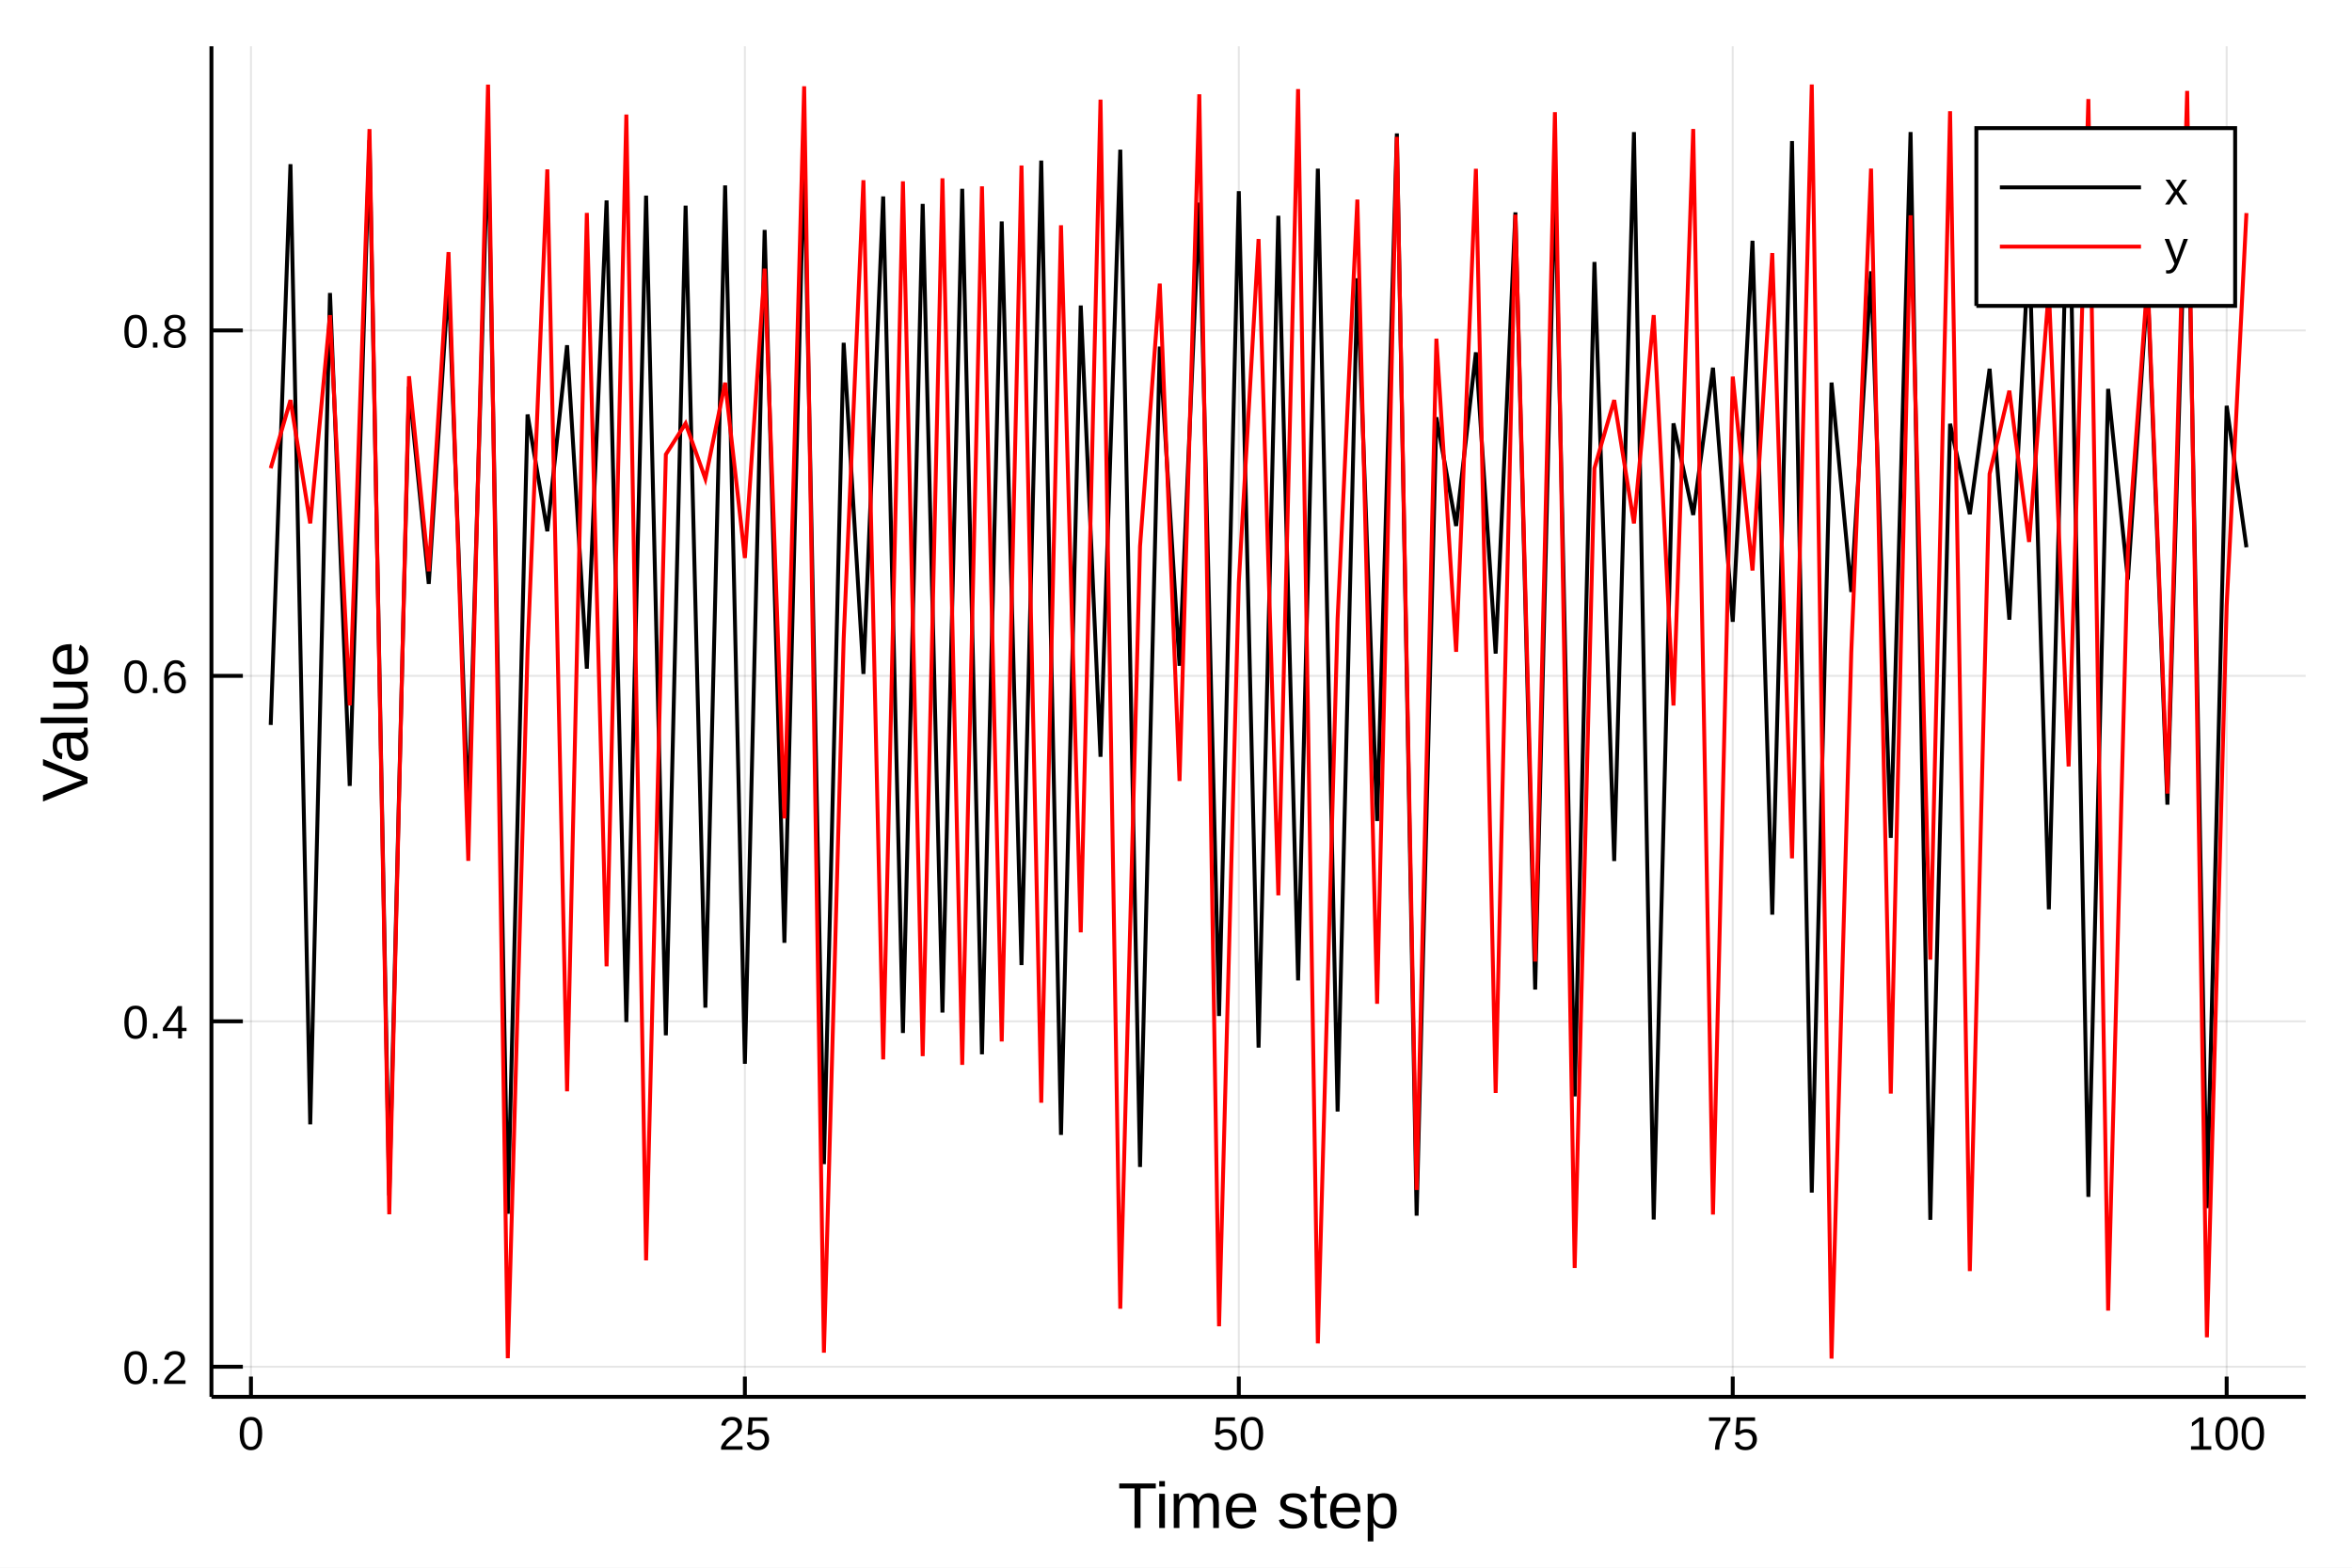
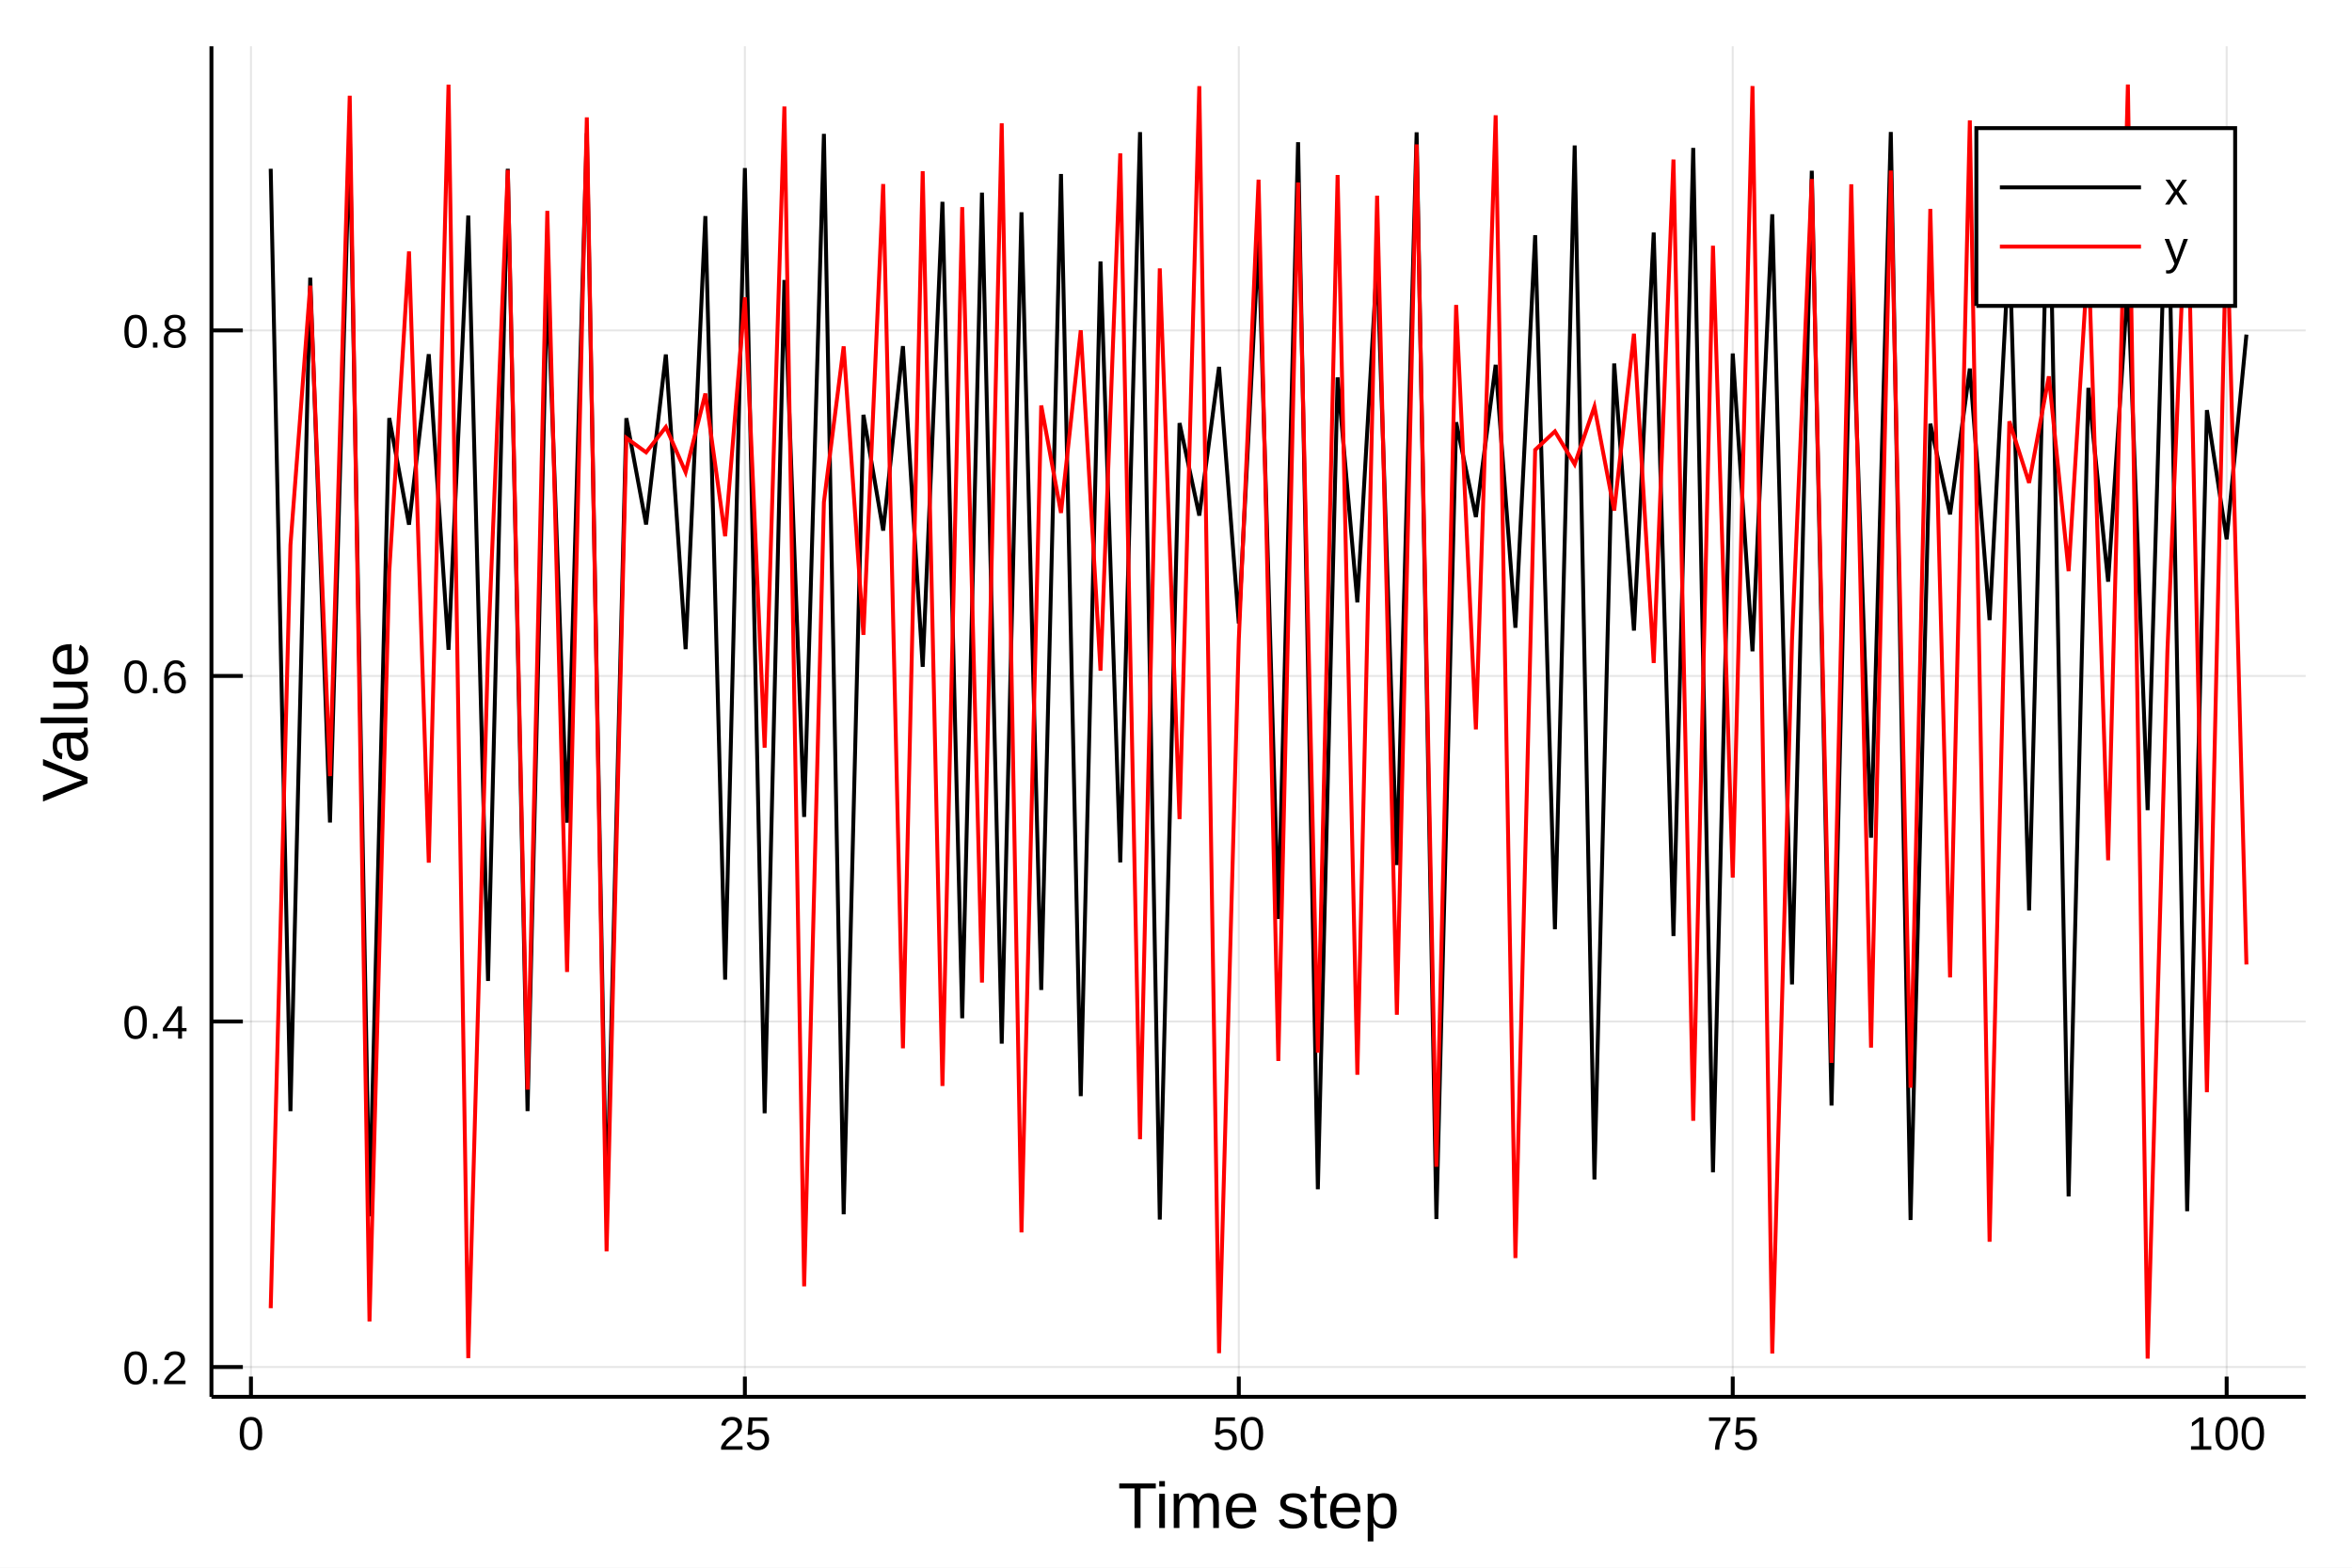
<svg xmlns="http://www.w3.org/2000/svg" width="600" height="400" viewBox="0 0 2400 1600">
  <defs>
-     <clipPath id="clip7400">
+     <clipPath id="clip6300">
      <rect x="0" y="0" width="2400" height="1600" />
    </clipPath>
  </defs>
-   <path clip-path="url(#clip7400)" d=" M0 1600 L2400 1600 L2400 0 L0 0  Z   " fill="#ffffff" fill-rule="evenodd" fill-opacity="1" />
+   <path clip-path="url(#clip6300)" d=" M0 1600 L2400 1600 L2400 0 L0 0  Z   " fill="#ffffff" fill-rule="evenodd" fill-opacity="1" />
  <defs>
-     <clipPath id="clip7401">
+     <clipPath id="clip6301">
      <rect x="480" y="0" width="1681" height="1600" />
    </clipPath>
  </defs>
-   <path clip-path="url(#clip7400)" d=" M215.754 1425.62 L2352.76 1425.62 L2352.76 47.244 L215.754 47.244  Z   " fill="#ffffff" fill-rule="evenodd" fill-opacity="1" />
+   <path clip-path="url(#clip6300)" d=" M215.754 1425.62 L2352.76 1425.62 L2352.76 47.244 L215.754 47.244  Z   " fill="#ffffff" fill-rule="evenodd" fill-opacity="1" />
  <defs>
-     <clipPath id="clip7402">
+     <clipPath id="clip6302">
      <rect x="215" y="47" width="2138" height="1379" />
    </clipPath>
  </defs>
-   <polyline clip-path="url(#clip7402)" style="stroke:#000000; stroke-width:2; stroke-opacity:0.1; fill:none" points="   256.075,1425.62 256.075,47.244    " />
-   <polyline clip-path="url(#clip7402)" style="stroke:#000000; stroke-width:2; stroke-opacity:0.1; fill:none" points="   760.085,1425.62 760.085,47.244    " />
-   <polyline clip-path="url(#clip7402)" style="stroke:#000000; stroke-width:2; stroke-opacity:0.1; fill:none" points="   1264.09,1425.62 1264.09,47.244    " />
-   <polyline clip-path="url(#clip7402)" style="stroke:#000000; stroke-width:2; stroke-opacity:0.1; fill:none" points="   1768.1,1425.62 1768.1,47.244    " />
-   <polyline clip-path="url(#clip7402)" style="stroke:#000000; stroke-width:2; stroke-opacity:0.1; fill:none" points="   2272.11,1425.62 2272.11,47.244    " />
-   <polyline clip-path="url(#clip7402)" style="stroke:#000000; stroke-width:2; stroke-opacity:0.1; fill:none" points="   215.754,1394.91 2352.76,1394.91    " />
-   <polyline clip-path="url(#clip7402)" style="stroke:#000000; stroke-width:2; stroke-opacity:0.1; fill:none" points="   215.754,1042.36 2352.76,1042.36    " />
-   <polyline clip-path="url(#clip7402)" style="stroke:#000000; stroke-width:2; stroke-opacity:0.1; fill:none" points="   215.754,689.798 2352.76,689.798    " />
-   <polyline clip-path="url(#clip7402)" style="stroke:#000000; stroke-width:2; stroke-opacity:0.1; fill:none" points="   215.754,337.24 2352.76,337.24    " />
-   <polyline clip-path="url(#clip7400)" style="stroke:#000000; stroke-width:4; stroke-opacity:1; fill:none" points="   215.754,1425.62 2352.76,1425.62    " />
-   <polyline clip-path="url(#clip7400)" style="stroke:#000000; stroke-width:4; stroke-opacity:1; fill:none" points="   215.754,1425.62 215.754,47.244    " />
-   <polyline clip-path="url(#clip7400)" style="stroke:#000000; stroke-width:4; stroke-opacity:1; fill:none" points="   256.075,1425.62 256.075,1404.94    " />
-   <polyline clip-path="url(#clip7400)" style="stroke:#000000; stroke-width:4; stroke-opacity:1; fill:none" points="   760.085,1425.62 760.085,1404.94    " />
-   <polyline clip-path="url(#clip7400)" style="stroke:#000000; stroke-width:4; stroke-opacity:1; fill:none" points="   1264.09,1425.62 1264.09,1404.94    " />
-   <polyline clip-path="url(#clip7400)" style="stroke:#000000; stroke-width:4; stroke-opacity:1; fill:none" points="   1768.1,1425.62 1768.1,1404.94    " />
-   <polyline clip-path="url(#clip7400)" style="stroke:#000000; stroke-width:4; stroke-opacity:1; fill:none" points="   2272.11,1425.62 2272.11,1404.94    " />
-   <polyline clip-path="url(#clip7400)" style="stroke:#000000; stroke-width:4; stroke-opacity:1; fill:none" points="   215.754,1394.91 247.809,1394.91    " />
-   <polyline clip-path="url(#clip7400)" style="stroke:#000000; stroke-width:4; stroke-opacity:1; fill:none" points="   215.754,1042.36 247.809,1042.36    " />
-   <polyline clip-path="url(#clip7400)" style="stroke:#000000; stroke-width:4; stroke-opacity:1; fill:none" points="   215.754,689.798 247.809,689.798    " />
-   <polyline clip-path="url(#clip7400)" style="stroke:#000000; stroke-width:4; stroke-opacity:1; fill:none" points="   215.754,337.24 247.809,337.24    " />
-   <g clip-path="url(#clip7400)">
+   <polyline clip-path="url(#clip6302)" style="stroke:#000000; stroke-width:2; stroke-opacity:0.1; fill:none" points="   256.075,1425.62 256.075,47.244    " />
+   <polyline clip-path="url(#clip6302)" style="stroke:#000000; stroke-width:2; stroke-opacity:0.1; fill:none" points="   760.085,1425.62 760.085,47.244    " />
+   <polyline clip-path="url(#clip6302)" style="stroke:#000000; stroke-width:2; stroke-opacity:0.1; fill:none" points="   1264.09,1425.62 1264.09,47.244    " />
+   <polyline clip-path="url(#clip6302)" style="stroke:#000000; stroke-width:2; stroke-opacity:0.1; fill:none" points="   1768.1,1425.62 1768.1,47.244    " />
+   <polyline clip-path="url(#clip6302)" style="stroke:#000000; stroke-width:2; stroke-opacity:0.1; fill:none" points="   2272.11,1425.62 2272.11,47.244    " />
+   <polyline clip-path="url(#clip6302)" style="stroke:#000000; stroke-width:2; stroke-opacity:0.1; fill:none" points="   215.754,1395.2 2352.76,1395.2    " />
+   <polyline clip-path="url(#clip6302)" style="stroke:#000000; stroke-width:2; stroke-opacity:0.1; fill:none" points="   215.754,1042.54 2352.76,1042.54    " />
+   <polyline clip-path="url(#clip6302)" style="stroke:#000000; stroke-width:2; stroke-opacity:0.1; fill:none" points="   215.754,689.884 2352.76,689.884    " />
+   <polyline clip-path="url(#clip6302)" style="stroke:#000000; stroke-width:2; stroke-opacity:0.1; fill:none" points="   215.754,337.226 2352.76,337.226    " />
+   <polyline clip-path="url(#clip6300)" style="stroke:#000000; stroke-width:4; stroke-opacity:1; fill:none" points="   215.754,1425.62 2352.76,1425.62    " />
+   <polyline clip-path="url(#clip6300)" style="stroke:#000000; stroke-width:4; stroke-opacity:1; fill:none" points="   215.754,1425.62 215.754,47.244    " />
+   <polyline clip-path="url(#clip6300)" style="stroke:#000000; stroke-width:4; stroke-opacity:1; fill:none" points="   256.075,1425.62 256.075,1404.94    " />
+   <polyline clip-path="url(#clip6300)" style="stroke:#000000; stroke-width:4; stroke-opacity:1; fill:none" points="   760.085,1425.62 760.085,1404.94    " />
+   <polyline clip-path="url(#clip6300)" style="stroke:#000000; stroke-width:4; stroke-opacity:1; fill:none" points="   1264.09,1425.62 1264.09,1404.94    " />
+   <polyline clip-path="url(#clip6300)" style="stroke:#000000; stroke-width:4; stroke-opacity:1; fill:none" points="   1768.1,1425.62 1768.1,1404.94    " />
+   <polyline clip-path="url(#clip6300)" style="stroke:#000000; stroke-width:4; stroke-opacity:1; fill:none" points="   2272.11,1425.62 2272.11,1404.94    " />
+   <polyline clip-path="url(#clip6300)" style="stroke:#000000; stroke-width:4; stroke-opacity:1; fill:none" points="   215.754,1395.2 247.809,1395.2    " />
+   <polyline clip-path="url(#clip6300)" style="stroke:#000000; stroke-width:4; stroke-opacity:1; fill:none" points="   215.754,1042.54 247.809,1042.54    " />
+   <polyline clip-path="url(#clip6300)" style="stroke:#000000; stroke-width:4; stroke-opacity:1; fill:none" points="   215.754,689.884 247.809,689.884    " />
+   <polyline clip-path="url(#clip6300)" style="stroke:#000000; stroke-width:4; stroke-opacity:1; fill:none" points="   215.754,337.226 247.809,337.226    " />
+   <g clip-path="url(#clip6300)">
    <text style="fill:#000000; fill-opacity:1; font-family:Arial,Helvetica Neue,Helvetica,sans-serif; font-size:48px; text-anchor:middle;" transform="rotate(0, 256.075, 1479.62)" x="256.075" y="1479.62">0</text>
  </g>
-   <g clip-path="url(#clip7400)">
+   <g clip-path="url(#clip6300)">
    <text style="fill:#000000; fill-opacity:1; font-family:Arial,Helvetica Neue,Helvetica,sans-serif; font-size:48px; text-anchor:middle;" transform="rotate(0, 760.085, 1479.62)" x="760.085" y="1479.62">25</text>
  </g>
-   <g clip-path="url(#clip7400)">
+   <g clip-path="url(#clip6300)">
    <text style="fill:#000000; fill-opacity:1; font-family:Arial,Helvetica Neue,Helvetica,sans-serif; font-size:48px; text-anchor:middle;" transform="rotate(0, 1264.09, 1479.62)" x="1264.09" y="1479.62">50</text>
  </g>
-   <g clip-path="url(#clip7400)">
+   <g clip-path="url(#clip6300)">
    <text style="fill:#000000; fill-opacity:1; font-family:Arial,Helvetica Neue,Helvetica,sans-serif; font-size:48px; text-anchor:middle;" transform="rotate(0, 1768.1, 1479.62)" x="1768.1" y="1479.62">75</text>
  </g>
-   <g clip-path="url(#clip7400)">
+   <g clip-path="url(#clip6300)">
    <text style="fill:#000000; fill-opacity:1; font-family:Arial,Helvetica Neue,Helvetica,sans-serif; font-size:48px; text-anchor:middle;" transform="rotate(0, 2272.11, 1479.62)" x="2272.11" y="1479.62">100</text>
  </g>
-   <g clip-path="url(#clip7400)">
-     <text style="fill:#000000; fill-opacity:1; font-family:Arial,Helvetica Neue,Helvetica,sans-serif; font-size:48px; text-anchor:end;" transform="rotate(0, 191.754, 1412.41)" x="191.754" y="1412.41">0.2</text>
+   <g clip-path="url(#clip6300)">
+     <text style="fill:#000000; fill-opacity:1; font-family:Arial,Helvetica Neue,Helvetica,sans-serif; font-size:48px; text-anchor:end;" transform="rotate(0, 191.754, 1412.7)" x="191.754" y="1412.7">0.2</text>
  </g>
-   <g clip-path="url(#clip7400)">
-     <text style="fill:#000000; fill-opacity:1; font-family:Arial,Helvetica Neue,Helvetica,sans-serif; font-size:48px; text-anchor:end;" transform="rotate(0, 191.754, 1059.86)" x="191.754" y="1059.86">0.4</text>
+   <g clip-path="url(#clip6300)">
+     <text style="fill:#000000; fill-opacity:1; font-family:Arial,Helvetica Neue,Helvetica,sans-serif; font-size:48px; text-anchor:end;" transform="rotate(0, 191.754, 1060.04)" x="191.754" y="1060.04">0.4</text>
  </g>
-   <g clip-path="url(#clip7400)">
-     <text style="fill:#000000; fill-opacity:1; font-family:Arial,Helvetica Neue,Helvetica,sans-serif; font-size:48px; text-anchor:end;" transform="rotate(0, 191.754, 707.298)" x="191.754" y="707.298">0.6</text>
+   <g clip-path="url(#clip6300)">
+     <text style="fill:#000000; fill-opacity:1; font-family:Arial,Helvetica Neue,Helvetica,sans-serif; font-size:48px; text-anchor:end;" transform="rotate(0, 191.754, 707.384)" x="191.754" y="707.384">0.6</text>
  </g>
-   <g clip-path="url(#clip7400)">
-     <text style="fill:#000000; fill-opacity:1; font-family:Arial,Helvetica Neue,Helvetica,sans-serif; font-size:48px; text-anchor:end;" transform="rotate(0, 191.754, 354.74)" x="191.754" y="354.74">0.8</text>
+   <g clip-path="url(#clip6300)">
+     <text style="fill:#000000; fill-opacity:1; font-family:Arial,Helvetica Neue,Helvetica,sans-serif; font-size:48px; text-anchor:end;" transform="rotate(0, 191.754, 354.726)" x="191.754" y="354.726">0.8</text>
  </g>
-   <g clip-path="url(#clip7400)">
+   <g clip-path="url(#clip6300)">
    <text style="fill:#000000; fill-opacity:1; font-family:Arial,Helvetica Neue,Helvetica,sans-serif; font-size:66px; text-anchor:middle;" transform="rotate(0, 1284.25, 1559.48)" x="1284.25" y="1559.48">Time step</text>
  </g>
-   <g clip-path="url(#clip7400)">
+   <g clip-path="url(#clip6300)">
    <text style="fill:#000000; fill-opacity:1; font-family:Arial,Helvetica Neue,Helvetica,sans-serif; font-size:66px; text-anchor:middle;" transform="rotate(-90, 89.2861, 736.431)" x="89.286" y="736.431">Value</text>
  </g>
-   <polyline clip-path="url(#clip7402)" style="stroke:#000000; stroke-width:4; stroke-opacity:1; fill:none" points="   276.235,739.914 296.396,167.567 316.556,1147.56 336.716,299.024 356.877,802.137 377.037,143.008 397.198,1220.05 417.358,394.662 437.518,595.93 457.679,286.043    477.839,833.053 498,136.784 518.16,1238.81 538.32,422.98 558.481,542.161 578.641,352.363 598.802,682.446 618.962,204.531 639.122,1043.18 659.283,199.641    679.443,1056.66 699.604,209.934 719.764,1028.4 739.924,189.224 760.085,1085.71 780.245,234.68 800.406,962.244 820.566,153.721 840.726,1188.12 860.887,349.848    881.047,687.826 901.207,200.489 921.368,1054.31 941.528,208.089 961.689,1033.43 981.849,192.67 1002.01,1076.05 1022.17,226.062 1042.33,984.994 1062.49,163.88    1082.65,1158.28 1102.81,311.795 1122.97,772.404 1143.13,152.738 1163.29,1191.03 1183.45,353.758 1203.61,679.476 1223.77,206.814 1243.93,1036.92 1264.09,195.118    1284.25,1069.22 1304.42,220.202 1324.58,1000.64 1344.74,172.115 1364.9,1134.41 1385.06,284.016 1405.22,837.944 1425.38,136.163 1445.54,1240.7 1465.7,425.9    1485.86,536.806 1506.02,359.626 1526.18,667.064 1546.34,216.752 1566.5,1009.92 1586.66,177.477 1606.82,1119.02 1626.98,267.357 1647.14,878.785 1667.3,134.855    1687.46,1244.66 1707.62,432.105 1727.78,525.544 1747.94,375.287 1768.1,634.636 1788.26,245.733 1808.43,933.516 1828.59,143.963 1848.75,1217.18 1868.91,390.468    1889.07,604.176 1909.23,276.934 1929.39,855.165 1949.55,134.767 1969.71,1244.93 1989.87,432.525 2010.03,524.786 2030.19,376.36 2050.35,632.452 2070.51,247.842    2090.67,928.093 2110.83,142.505 2130.99,1221.56 2151.15,396.887 2171.31,591.585 2191.47,290.957 2211.63,821.268 2231.79,138.688 2251.95,1233.05 2272.11,414.134    2292.27,558.599    " />
-   <polyline clip-path="url(#clip7402)" style="stroke:#ff0000; stroke-width:4; stroke-opacity:1; fill:none" points="   276.235,477.879 296.396,408.333 316.556,534.154 336.716,321.664 356.877,719.909 377.037,131.736 397.198,1239.33 417.358,383.995 437.518,583.074 457.679,257.329    477.839,878.572 498,86.377 518.16,1386.2 538.32,664.612 558.481,172.847 578.641,1113.81 598.802,217.299 618.962,986.229 639.122,116.918 659.283,1286.34    679.443,463.777 699.604,432.175 719.764,488.69 739.924,390.632 760.085,569.481 780.245,274.178 800.406,835.308 820.566,88.067 840.726,1380.57 860.887,652.149    881.047,183.918 901.207,1081.25 921.368,185.058 941.528,1077.92 961.689,182.024 981.849,1086.78 1002.01,190.217 1022.17,1062.95 1042.33,168.936 1062.49,1125.44    1082.65,229.91 1102.81,951.575 1122.97,101.677 1143.13,1335.68 1163.29,557.668 1183.45,289.463 1203.61,797.11 1223.77,96.215 1243.93,1353.6 1264.09,594.349    1284.25,243.952 1304.42,913.786 1324.58,90.911 1344.74,1371.12 1364.9,631.555 1385.06,203.669 1405.22,1024.45 1425.38,139.685 1445.54,1214.49 1465.7,345.665    1485.86,665.252 1506.02,172.296 1526.18,1115.45 1546.34,219.036 1566.5,981.416 1586.66,114.494 1606.82,1294.12 1626.98,477.891 1647.14,408.314 1667.3,534.192    1687.46,321.611 1707.62,720.033 1727.78,131.657 1747.94,1239.57 1768.1,384.386 1788.26,582.267 1808.43,258.307 1828.59,876.028 1848.75,86.255 1868.91,1386.61    1889.07,665.519 1909.23,172.067 1929.39,1116.13 1949.55,219.761 1969.71,979.41 1989.87,113.513 2010.03,1297.28 2030.19,483.691 2050.35,398.755 2070.51,553.104    2090.67,295.528 2110.83,782.23 2130.99,101.078 2151.15,1337.63 2171.31,561.607 2191.47,284.3 2211.63,809.902 2231.79,92.792 2251.95,1364.89 2272.11,618.183    2292.27,217.466    " />
-   <path clip-path="url(#clip7400)" d=" M2016.69 312.204 L2280.76 312.204 L2280.76 130.764 L2016.69 130.764  Z   " fill="#ffffff" fill-rule="evenodd" fill-opacity="1" />
-   <polyline clip-path="url(#clip7400)" style="stroke:#000000; stroke-width:4; stroke-opacity:1; fill:none" points="   2016.69,312.204 2280.76,312.204 2280.76,130.764 2016.69,130.764 2016.69,312.204    " />
-   <polyline clip-path="url(#clip7400)" style="stroke:#000000; stroke-width:4; stroke-opacity:1; fill:none" points="   2040.69,191.244 2184.69,191.244    " />
-   <g clip-path="url(#clip7400)">
+   <polyline clip-path="url(#clip6302)" style="stroke:#000000; stroke-width:4; stroke-opacity:1; fill:none" points="   276.235,172.235 296.396,1134.1 316.556,283.406 336.716,839.478 356.877,135.932 377.037,1241.42 397.198,426.666 417.358,535.469 437.518,361.508 457.679,663.177    477.839,220.015 498,1001.19 518.16,172.263 538.32,1134.02 558.481,283.314 578.641,839.699 598.802,135.907 618.962,1241.5 639.122,426.782 659.283,535.259    679.443,361.797 699.604,662.571 719.764,220.526 739.924,999.818 760.085,171.499 780.245,1136.22 800.406,285.773 820.566,833.762 840.726,136.634 860.887,1239.3    881.047,423.361 901.207,541.523 921.368,353.273 941.528,680.572 961.689,205.981 981.849,1039.24 1002.01,196.593 1022.17,1065.16 1042.33,216.601 1062.49,1010.37    1082.65,177.583 1102.81,1118.75 1122.97,266.824 1143.13,880.166 1163.29,134.852 1183.45,1244.7 1203.61,431.79 1223.77,526.175 1243.93,374.449 1264.09,636.41    1284.25,244.063 1304.42,937.878 1324.58,145.108 1344.74,1213.78 1364.9,385.192 1385.06,614.719 1405.22,265.732 1425.38,882.886 1445.54,135.025 1465.7,1244.17    1485.86,430.966 1506.02,527.662 1526.18,372.354 1546.34,640.696 1566.5,240.012 1586.66,948.375 1606.82,148.46 1626.98,1203.77 1647.14,370.957 1667.3,643.565    1687.46,237.343 1707.62,955.326 1727.78,150.931 1747.94,1196.42 1768.1,360.768 1788.26,664.728 1808.43,218.712 1828.59,1004.69 1848.75,174.249 1868.91,1128.31    1889.07,277.033 1909.23,854.982 1929.39,134.71 1949.55,1245.13 1969.71,432.469 1989.87,524.951 2010.03,376.18 2030.19,632.883 2050.35,247.453 2070.51,929.146    2090.67,142.669 2110.83,1221.09 2130.99,395.858 2151.15,593.657 2171.31,288.643 2191.47,826.863 2211.63,137.662 2231.79,1236.18 2251.95,418.562 2272.11,550.394    2292.27,341.479    " />
+   <polyline clip-path="url(#clip6302)" style="stroke:#ff0000; stroke-width:4; stroke-opacity:1; fill:none" points="   276.235,1335.16 296.396,556.14 316.556,291.521 336.716,792.092 356.877,97.704 377.037,1348.7 397.198,583.689 417.358,256.616 437.518,880.474 457.679,86.392    477.839,1386.15 498,663.944 518.16,173.431 538.32,1112.11 558.481,215.232 578.641,992.013 598.802,119.793 618.962,1277.16 639.122,447.018 659.283,461.666    679.443,435.867 699.604,481.919 719.764,401.709 739.924,547.272 760.085,303.447 780.245,763.09 800.406,108.694 820.566,1312.84 840.726,512.454 860.887,353.524    881.047,647.943 901.207,187.818 921.368,1069.93 941.528,174.688 961.689,1108.39 981.849,211.35 1002.01,1002.85 1022.17,125.875 1042.33,1257.82 1062.49,413.847    1082.65,523.477 1102.81,337.11 1122.97,684.505 1143.13,156.551 1163.29,1162.72 1183.45,273.929 1203.61,835.986 1223.77,87.911 1243.93,1381.09 1264.09,652.75    1284.25,183.381 1304.42,1082.84 1324.58,186.294 1344.74,1074.36 1364.9,178.585 1385.06,1096.9 1405.22,199.734 1425.38,1035.67 1445.54,147.351 1465.7,1190.82    1485.86,311.245 1506.02,744.455 1526.18,117.654 1546.34,1283.99 1566.5,459.133 1586.66,440.263 1606.82,473.871 1626.98,415.073 1647.14,521.109 1667.3,340.592    1687.46,676.653 1707.62,162.784 1727.78,1143.89 1747.94,250.811 1768.1,895.678 1788.26,87.814 1808.43,1381.41 1828.59,653.463 1848.75,182.731 1868.91,1084.74    1889.07,188.06 1909.23,1069.23 1929.39,174.079 1949.55,1110.19 1969.71,213.225 1989.87,997.608 2010.03,122.87 2030.19,1267.36 2050.35,430.002 2070.51,492.787    2090.67,384.103 2110.83,582.905 2130.99,257.565 2151.15,878.004 2171.31,86.255 2191.47,1386.61 2211.63,664.964 2231.79,172.551 2251.95,1114.72 2272.11,217.99    2292.27,984.35    " />
+   <path clip-path="url(#clip6300)" d=" M2016.69 312.204 L2280.76 312.204 L2280.76 130.764 L2016.69 130.764  Z   " fill="#ffffff" fill-rule="evenodd" fill-opacity="1" />
+   <polyline clip-path="url(#clip6300)" style="stroke:#000000; stroke-width:4; stroke-opacity:1; fill:none" points="   2016.69,312.204 2280.76,312.204 2280.76,130.764 2016.69,130.764 2016.69,312.204    " />
+   <polyline clip-path="url(#clip6300)" style="stroke:#000000; stroke-width:4; stroke-opacity:1; fill:none" points="   2040.69,191.244 2184.69,191.244    " />
+   <g clip-path="url(#clip6300)">
    <text style="fill:#000000; fill-opacity:1; font-family:Arial,Helvetica Neue,Helvetica,sans-serif; font-size:48px; text-anchor:start;" transform="rotate(0, 2208.69, 208.744)" x="2208.69" y="208.744">x</text>
  </g>
-   <polyline clip-path="url(#clip7400)" style="stroke:#ff0000; stroke-width:4; stroke-opacity:1; fill:none" points="   2040.69,251.724 2184.69,251.724    " />
-   <g clip-path="url(#clip7400)">
+   <polyline clip-path="url(#clip6300)" style="stroke:#ff0000; stroke-width:4; stroke-opacity:1; fill:none" points="   2040.69,251.724 2184.69,251.724    " />
+   <g clip-path="url(#clip6300)">
    <text style="fill:#000000; fill-opacity:1; font-family:Arial,Helvetica Neue,Helvetica,sans-serif; font-size:48px; text-anchor:start;" transform="rotate(0, 2208.69, 269.224)" x="2208.69" y="269.224">y</text>
  </g>
</svg>
